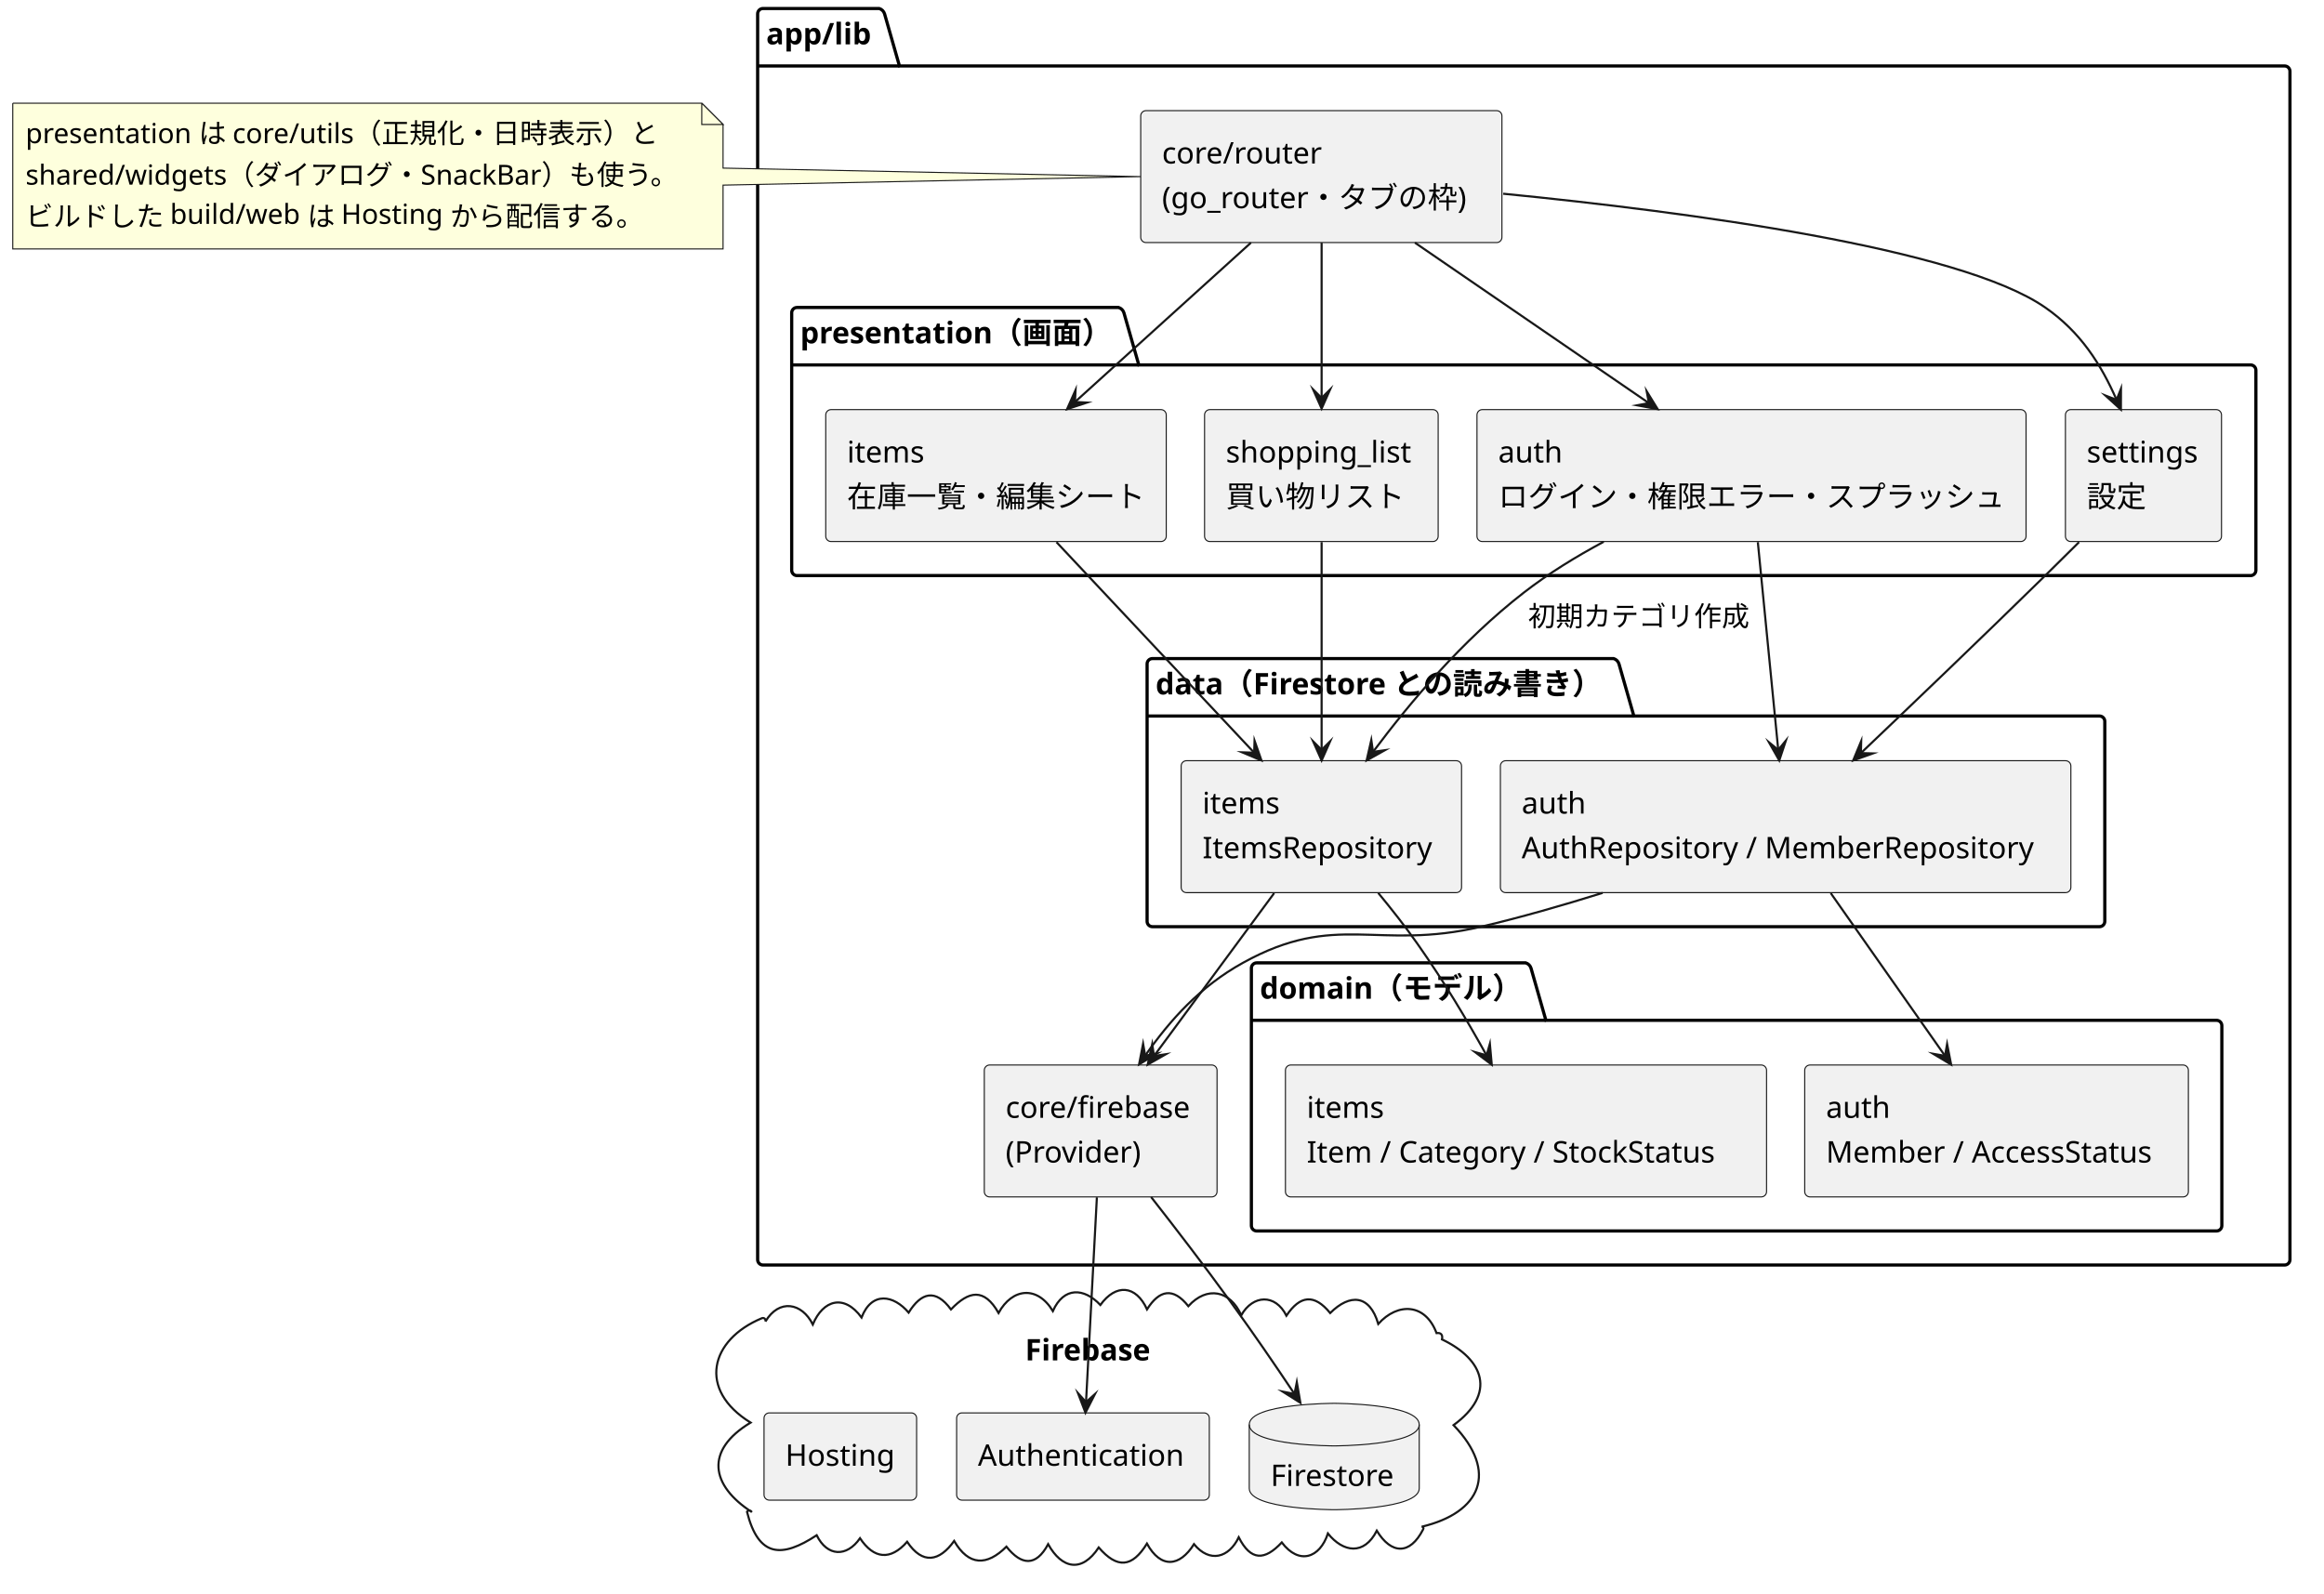
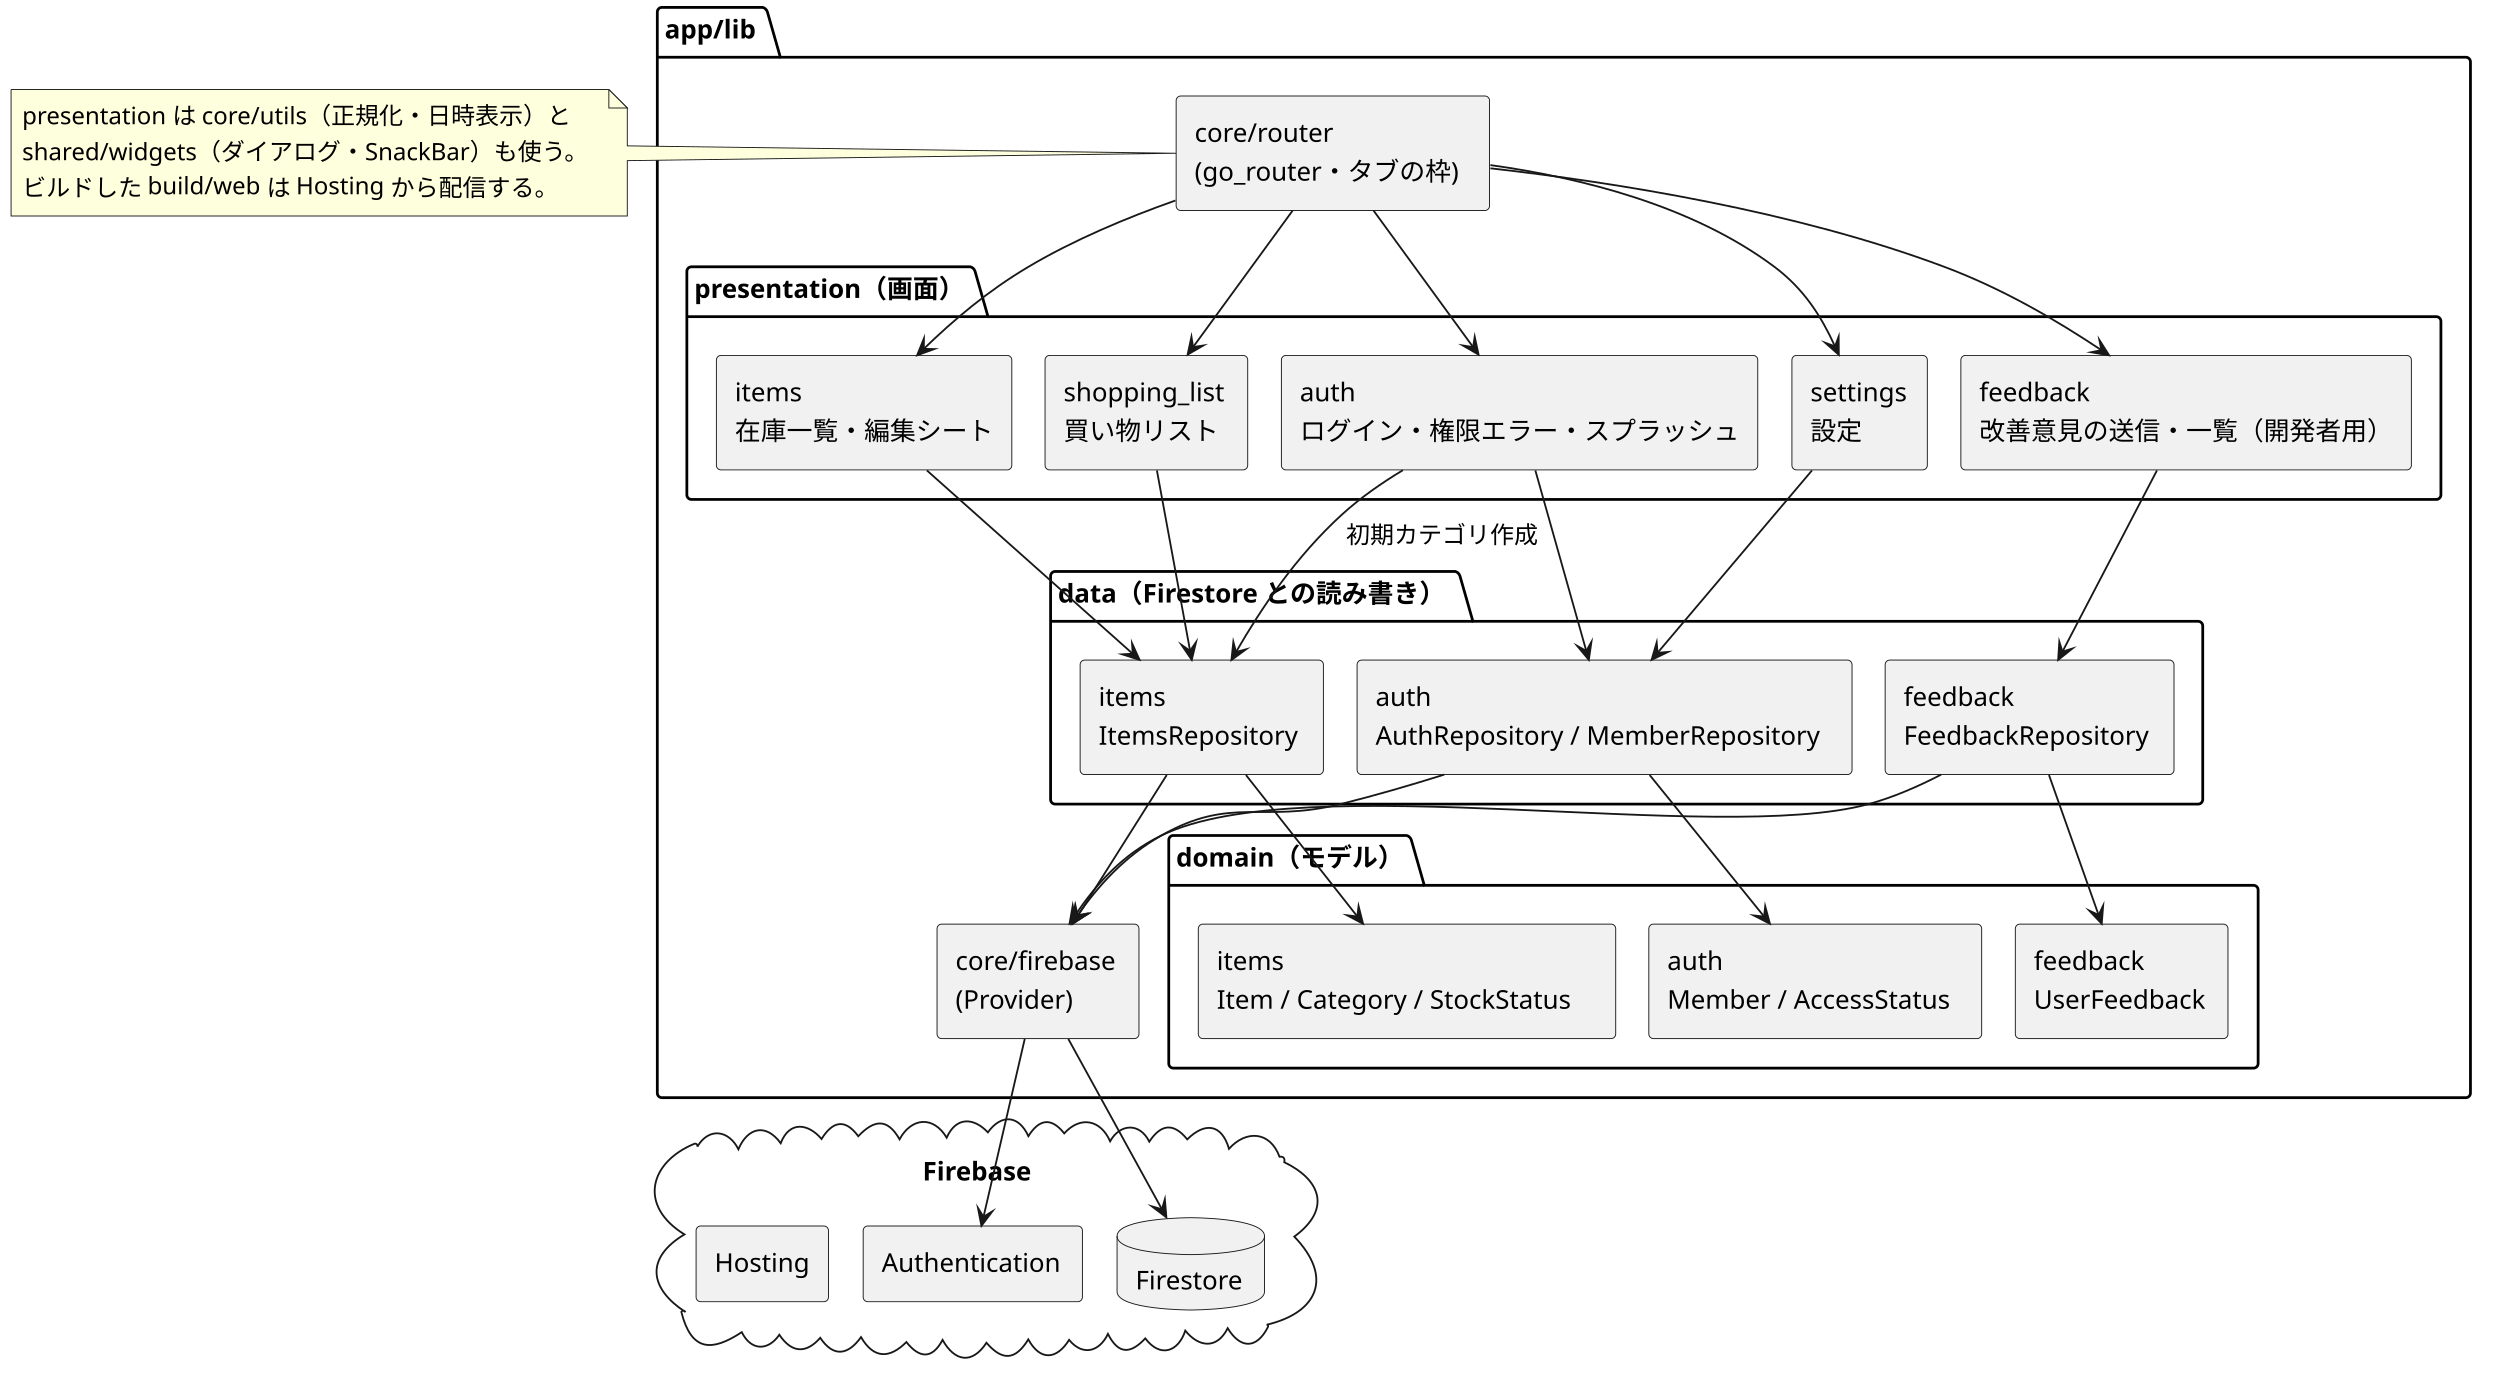
- <svg xmlns="http://www.w3.org/2000/svg" version="1.1" data-diagram-type="DESCRIPTION" style="width:1092px;height:749px;background:#FFFFFF;" width="1092px" height="749px" viewBox="0 0 1092 749" zoomAndPan="magnify" preserveAspectRatio="none" contentStyleType="text/css">
+ <svg xmlns="http://www.w3.org/2000/svg" version="1.1" data-diagram-type="DESCRIPTION" style="width:1354px;height:749px;background:#FFFFFF;" width="1354px" height="749px" viewBox="0 0 1354 749" zoomAndPan="magnify" preserveAspectRatio="none" contentStyleType="text/css">
  <defs />
  <g font-family="sans-serif" lengthAdjust="spacing">
    <g class="cluster" data-qualified-name="app.lib" id="ent0001" data-source-line="7">
-       <path d="M358.5,4 L413.135,4 A3.75,3.75 0 0 1 415.635,6.5 L422.635,31 L1073.5,31 A2.5,2.5 0 0 1 1076,33.5 L1076,592 A2.5,2.5 0 0 1 1073.5,594.5 L358.5,594.5 A2.5,2.5 0 0 1 356,592 L356,6.5 A2.5,2.5 0 0 1 358.5,4" style="stroke:#000;stroke-width:1.5;" fill="none" />
+       <path d="M358.5,4 L413.135,4 A3.75,3.75 0 0 1 415.635,6.5 L422.635,31 L1335.5,31 A2.5,2.5 0 0 1 1338,33.5 L1338,592 A2.5,2.5 0 0 1 1335.5,594.5 L358.5,594.5 A2.5,2.5 0 0 1 356,592 L356,6.5 A2.5,2.5 0 0 1 358.5,4" style="stroke:#000;stroke-width:1.5;" fill="none" />
      <line x1="356" y1="31" x2="422.635" y2="31" style="stroke:#000;stroke-width:1.5;" />
      <text x="360" y="20.841" fill="#000" font-size="14" textLength="53.635" font-weight="700" font-family="'Meiryo'">app/lib</text>
    </g>
    <g class="cluster" data-qualified-name="app.lib.presentation...." id="ent0003" data-source-line="10">
-       <path d="M374.5,144.5 L525.604,144.5 A3.75,3.75 0 0 1 528.104,147 L535.104,171.5 L1057.5,171.5 A2.5,2.5 0 0 1 1060,174 L1060,268 A2.5,2.5 0 0 1 1057.5,270.5 L374.5,270.5 A2.5,2.5 0 0 1 372,268 L372,147 A2.5,2.5 0 0 1 374.5,144.5" style="stroke:#000;stroke-width:1.5;" fill="none" />
+       <path d="M374.5,144.5 L525.604,144.5 A3.75,3.75 0 0 1 528.104,147 L535.104,171.5 L1319.5,171.5 A2.5,2.5 0 0 1 1322,174 L1322,268 A2.5,2.5 0 0 1 1319.5,270.5 L374.5,270.5 A2.5,2.5 0 0 1 372,268 L372,147 A2.5,2.5 0 0 1 374.5,144.5" style="stroke:#000;stroke-width:1.5;" fill="none" />
      <line x1="372" y1="171.5" x2="535.104" y2="171.5" style="stroke:#000;stroke-width:1.5;" />
      <text x="376" y="161.341" fill="#000" font-size="14" textLength="150.104" font-weight="700" font-family="'Meiryo'">presentation（画面）</text>
    </g>
-     <g class="cluster" data-qualified-name="app.lib.data.Firestore ......." id="ent0008" data-source-line="17">
-       <path d="M541.5,309.5 L758.222,309.5 A3.75,3.75 0 0 1 760.722,312 L767.722,336.5 L986.5,336.5 A2.5,2.5 0 0 1 989,339 L989,433 A2.5,2.5 0 0 1 986.5,435.5 L541.5,435.5 A2.5,2.5 0 0 1 539,433 L539,312 A2.5,2.5 0 0 1 541.5,309.5" style="stroke:#000;stroke-width:1.5;" fill="none" />
-       <line x1="539" y1="336.5" x2="767.722" y2="336.5" style="stroke:#000;stroke-width:1.5;" />
-       <text x="543" y="326.341" fill="#000" font-size="14" textLength="215.722" font-weight="700" font-family="'Meiryo'">data（Firestore との読み書き）</text>
+     <g class="cluster" data-qualified-name="app.lib.data.Firestore ......." id="ent0009" data-source-line="18">
+       <path d="M571.5,309.5 L788.222,309.5 A3.75,3.75 0 0 1 790.722,312 L797.722,336.5 L1190.5,336.5 A2.5,2.5 0 0 1 1193,339 L1193,433 A2.5,2.5 0 0 1 1190.5,435.5 L571.5,435.5 A2.5,2.5 0 0 1 569,433 L569,312 A2.5,2.5 0 0 1 571.5,309.5" style="stroke:#000;stroke-width:1.5;" fill="none" />
+       <line x1="569" y1="336.5" x2="797.722" y2="336.5" style="stroke:#000;stroke-width:1.5;" />
+       <text x="573" y="326.341" fill="#000" font-size="14" textLength="215.722" font-weight="700" font-family="'Meiryo'">data（Firestore との読み書き）</text>
    </g>
-     <g class="cluster" data-qualified-name="app.lib.domain....." id="ent0011" data-source-line="22">
-       <path d="M590.5,452.5 L716.892,452.5 A3.75,3.75 0 0 1 719.392,455 L726.392,479.5 L1041.5,479.5 A2.5,2.5 0 0 1 1044,482 L1044,576 A2.5,2.5 0 0 1 1041.5,578.5 L590.5,578.5 A2.5,2.5 0 0 1 588,576 L588,455 A2.5,2.5 0 0 1 590.5,452.5" style="stroke:#000;stroke-width:1.5;" fill="none" />
-       <line x1="588" y1="479.5" x2="726.392" y2="479.5" style="stroke:#000;stroke-width:1.5;" />
-       <text x="592" y="469.341" fill="#000" font-size="14" textLength="125.392" font-weight="700" font-family="'Meiryo'">domain（モデル）</text>
+     <g class="cluster" data-qualified-name="app.lib.domain....." id="ent0013" data-source-line="24">
+       <path d="M635.5,452.5 L761.892,452.5 A3.75,3.75 0 0 1 764.392,455 L771.392,479.5 L1220.5,479.5 A2.5,2.5 0 0 1 1223,482 L1223,576 A2.5,2.5 0 0 1 1220.5,578.5 L635.5,578.5 A2.5,2.5 0 0 1 633,576 L633,455 A2.5,2.5 0 0 1 635.5,452.5" style="stroke:#000;stroke-width:1.5;" fill="none" />
+       <line x1="633" y1="479.5" x2="771.392" y2="479.5" style="stroke:#000;stroke-width:1.5;" />
+       <text x="637" y="469.341" fill="#000" font-size="14" textLength="125.392" font-weight="700" font-family="'Meiryo'">domain（モデル）</text>
    </g>
-     <g class="cluster" data-qualified-name="Firebase" id="ent0015" data-source-line="30">
-       <path d="M359.66,621.061 C366.077,610.26 376.805,612.175 381.917,622.438 C386.818,610.794 396.656,608.026 404.822,619.156 C409.696,606.68 419.935,608.607 426.954,616.866 C432.825,607.44 439.521,605.43 446.842,615.376 C455.181,606.651 462.392,605.103 469.198,617.035 C475.659,605.25 487.417,604.079 494.719,616.135 C499.888,604.618 509.361,605.183 517.037,613.281 C524.312,603.215 533.707,603.858 538.969,615.33 C544.739,606.218 551.212,604.789 558.377,613.839 C567.178,604.162 578.098,606.443 583.239,618.104 C588.673,608.492 599.217,607.868 604.463,618.303 C610.858,608.774 617.501,607.866 625.019,617.071 C634.305,607.873 643.556,608.315 647.623,622.185 C656.713,612.048 669.733,612.387 675,626.5 C677.217,626.176 677.997,627.48 677.555,629.455 C697.286,638.906 703.292,654.895 682.994,669.749 C704.206,691.771 695.868,710.889 668,717.5 C668.821,717.507 669.081,718.167 668.67,718.806 C662.464,730.917 653.741,730.504 646.924,719.378 C640.945,731.134 631.113,729.545 623.962,720.684 C620.153,732.228 610.405,735.608 602.282,724.882 C594.217,733.471 587.762,733.659 582.058,722.468 C577.459,732.061 568.483,734.71 561.032,725.691 C554.242,736.449 545.454,737.233 538.923,725.437 C531.943,736.745 524.958,737.298 516.269,727.25 C508.31,739.341 498.929,737.231 492.501,725.709 C486.702,736.488 479.848,735.587 472.902,726.862 C463.712,735.993 455.244,736.011 448.333,724.189 C441.391,733.85 433.543,735.44 426.245,724.572 C418.346,733.536 410.599,732.625 404.101,722.911 C397.83,731.933 388.694,731.574 383.743,721.503 C367.456,732.208 356.441,732.072 351,710.5 C351.722,709.577 352.613,709.646 353.253,710.599 C333.972,698.088 331.018,681.62 352.691,668.561 C327.635,653.087 333.624,629.624 358,619.5 C359.145,619.122 359.88,619.988 359.66,621.061" style="stroke:#181818;stroke-width:1;" fill="none" />
-       <text x="481.667" y="639.341" fill="#000" font-size="14" textLength="62.665" font-weight="700" font-family="'Meiryo'">Firebase</text>
+     <g class="cluster" data-qualified-name="Firebase" id="ent0018" data-source-line="33">
+       <path d="M377.66,621.061 C384.077,610.26 394.805,612.175 399.917,622.438 C404.818,610.794 414.656,608.026 422.822,619.156 C427.696,606.68 437.935,608.607 444.954,616.866 C450.825,607.44 457.521,605.43 464.842,615.376 C473.181,606.651 480.392,605.103 487.198,617.035 C493.659,605.25 505.417,604.079 512.719,616.135 C517.888,604.618 527.361,605.183 535.037,613.281 C542.312,603.215 551.707,603.858 556.969,615.33 C562.739,606.218 569.212,604.789 576.377,613.839 C585.178,604.162 596.098,606.443 601.239,618.104 C606.673,608.492 617.217,607.868 622.463,618.303 C628.858,608.774 635.501,607.866 643.019,617.071 C652.305,607.873 661.556,608.315 665.623,622.185 C674.713,612.048 687.733,612.387 693,626.5 C695.217,626.176 695.997,627.48 695.555,629.455 C715.286,638.906 721.292,654.895 700.994,669.749 C722.206,691.771 713.868,710.889 686,717.5 C686.821,717.507 687.081,718.167 686.67,718.806 C680.464,730.917 671.741,730.504 664.924,719.378 C658.945,731.134 649.113,729.545 641.962,720.684 C638.153,732.228 628.405,735.608 620.282,724.882 C612.217,733.471 605.762,733.659 600.058,722.468 C595.459,732.061 586.483,734.71 579.032,725.691 C572.242,736.449 563.454,737.233 556.923,725.437 C549.943,736.745 542.958,737.298 534.269,727.25 C526.31,739.341 516.929,737.231 510.501,725.709 C504.702,736.488 497.848,735.587 490.902,726.862 C481.712,735.993 473.244,736.011 466.333,724.189 C459.391,733.85 451.543,735.44 444.245,724.572 C436.346,733.536 428.599,732.625 422.101,722.911 C415.83,731.933 406.694,731.574 401.743,721.503 C385.456,732.208 374.441,732.072 369,710.5 C369.722,709.577 370.613,709.646 371.253,710.599 C351.972,698.088 349.018,681.62 370.691,668.561 C345.635,653.087 351.624,629.624 376,619.5 C377.145,619.122 377.88,619.988 377.66,621.061" style="stroke:#181818;stroke-width:1;" fill="none" />
+       <text x="499.667" y="639.341" fill="#000" font-size="14" textLength="62.665" font-weight="700" font-family="'Meiryo'">Firebase</text>
    </g>
-     <g class="entity" data-qualified-name="GMN34" id="ent0035" data-source-line="56">
-       <path d="M6,48.5 L6,117 A0,0 0 0 0 6,117 L339.749,117 A0,0 0 0 0 339.749,117 L339.749,87 L535.969,83 L339.749,79 L339.749,58.5 L329.749,48.5 L6,48.5 A0,0 0 0 0 6,48.5" style="stroke:#181818;stroke-width:0.5;" fill="#FEFFDD" />
+     <g class="entity" data-qualified-name="GMN41" id="ent0042" data-source-line="63">
+       <path d="M6,48.5 L6,117 A0,0 0 0 0 6,117 L339.749,117 A0,0 0 0 0 339.749,117 L339.749,87 L636.947,83 L339.749,79 L339.749,58.5 L329.749,48.5 L6,48.5 A0,0 0 0 0 6,48.5" style="stroke:#181818;stroke-width:0.5;" fill="#FEFFDD" />
      <path d="M329.749,48.5 L329.749,58.5 L339.749,58.5 L329.749,48.5" style="stroke:#181818;stroke-width:0.5;" fill="#FEFFDD" />
      <text x="12" y="67.281" fill="#000" font-size="13" textLength="303.139" font-family="'Meiryo'">presentation は core/utils（正規化・日時表示）と</text>
      <text x="12" y="86.781" fill="#000" font-size="13" textLength="312.749" font-family="'Meiryo'">shared/widgets（ダイアログ・SnackBar）も使う。</text>
      <text x="12" y="106.281" fill="#000" font-size="13" textLength="297.216" font-family="'Meiryo'">ビルドした build/web は Hosting から配信する。</text>
    </g>
    <g class="entity" data-qualified-name="app.lib.router" id="ent0002" data-source-line="8">
-       <rect x="536" y="52" width="169.728" height="62" fill="#F1F1F1" style="stroke:#181818;stroke-width:0.5;" rx="2.5" ry="2.5" />
-       <text x="546" y="76.841" fill="#000" font-size="14" textLength="77.479" font-family="'Meiryo'">core/router</text>
-       <text x="546" y="97.841" fill="#000" font-size="14" textLength="149.728" font-family="'Meiryo'">(go_router・タブの枠)</text>
+       <rect x="637" y="52" width="169.728" height="62" fill="#F1F1F1" style="stroke:#181818;stroke-width:0.5;" rx="2.5" ry="2.5" />
+       <text x="647" y="76.841" fill="#000" font-size="14" textLength="77.479" font-family="'Meiryo'">core/router</text>
+       <text x="647" y="97.841" fill="#000" font-size="14" textLength="149.728" font-family="'Meiryo'">(go_router・タブの枠)</text>
    </g>
-     <g class="entity" data-qualified-name="app.lib.fbp" id="ent0014" data-source-line="27">
-       <rect x="462.5" y="500.5" width="109.366" height="62" fill="#F1F1F1" style="stroke:#181818;stroke-width:0.5;" rx="2.5" ry="2.5" />
-       <text x="472.5" y="525.341" fill="#000" font-size="14" textLength="89.366" font-family="'Meiryo'">core/firebase</text>
-       <text x="472.5" y="546.341" fill="#000" font-size="14" textLength="68.599" font-family="'Meiryo'">(Provider)</text>
+     <g class="entity" data-qualified-name="app.lib.fbp" id="ent0017" data-source-line="30">
+       <rect x="507.5" y="500.5" width="109.366" height="62" fill="#F1F1F1" style="stroke:#181818;stroke-width:0.5;" rx="2.5" ry="2.5" />
+       <text x="517.5" y="525.341" fill="#000" font-size="14" textLength="89.366" font-family="'Meiryo'">core/firebase</text>
+       <text x="517.5" y="546.341" fill="#000" font-size="14" textLength="68.599" font-family="'Meiryo'">(Provider)</text>
    </g>
    <g class="entity" data-qualified-name="app.lib.presentation.....authP" id="ent0004" data-source-line="11">
      <rect x="694" y="192.5" width="258" height="62" fill="#F1F1F1" style="stroke:#181818;stroke-width:0.5;" rx="2.5" ry="2.5" />
      <text x="704" y="217.341" fill="#000" font-size="14" textLength="30.734" font-family="'Meiryo'">auth</text>
      <text x="704" y="238.341" fill="#000" font-size="14" textLength="238" font-family="'Meiryo'">ログイン・権限エラー・スプラッシュ</text>
    </g>
    <g class="entity" data-qualified-name="app.lib.presentation.....itemsP" id="ent0005" data-source-line="12">
      <rect x="388" y="192.5" width="160" height="62" fill="#F1F1F1" style="stroke:#181818;stroke-width:0.5;" rx="2.5" ry="2.5" />
      <text x="398" y="217.341" fill="#000" font-size="14" textLength="37.345" font-family="'Meiryo'">items</text>
      <text x="398" y="238.341" fill="#000" font-size="14" textLength="140" font-family="'Meiryo'">在庫一覧・編集シート</text>
    </g>
    <g class="entity" data-qualified-name="app.lib.presentation.....shopP" id="ent0006" data-source-line="13">
      <rect x="566" y="192.5" width="109.763" height="62" fill="#F1F1F1" style="stroke:#181818;stroke-width:0.5;" rx="2.5" ry="2.5" />
      <text x="576" y="217.341" fill="#000" font-size="14" textLength="89.763" font-family="'Meiryo'">shopping_list</text>
      <text x="576" y="238.341" fill="#000" font-size="14" textLength="84" font-family="'Meiryo'">買い物リスト</text>
    </g>
    <g class="entity" data-qualified-name="app.lib.presentation.....setP" id="ent0007" data-source-line="14">
      <rect x="970.5" y="192.5" width="73.341" height="62" fill="#F1F1F1" style="stroke:#181818;stroke-width:0.5;" rx="2.5" ry="2.5" />
      <text x="980.5" y="217.341" fill="#000" font-size="14" textLength="53.341" font-family="'Meiryo'">settings</text>
      <text x="980.5" y="238.341" fill="#000" font-size="14" textLength="28" font-family="'Meiryo'">設定</text>
    </g>
-     <g class="entity" data-qualified-name="app.lib.data.Firestore ........authD" id="ent0009" data-source-line="18">
-       <rect x="705" y="357.5" width="268.063" height="62" fill="#F1F1F1" style="stroke:#181818;stroke-width:0.5;" rx="2.5" ry="2.5" />
-       <text x="715" y="382.341" fill="#000" font-size="14" textLength="30.734" font-family="'Meiryo'">auth</text>
-       <text x="715" y="403.341" fill="#000" font-size="14" textLength="248.063" font-family="'Meiryo'">AuthRepository / MemberRepository</text>
+     <g class="entity" data-qualified-name="app.lib.presentation.....fbP" id="ent0008" data-source-line="15">
+       <rect x="1062" y="192.5" width="244" height="62" fill="#F1F1F1" style="stroke:#181818;stroke-width:0.5;" rx="2.5" ry="2.5" />
+       <text x="1072" y="217.341" fill="#000" font-size="14" textLength="60.826" font-family="'Meiryo'">feedback</text>
+       <text x="1072" y="238.341" fill="#000" font-size="14" textLength="224" font-family="'Meiryo'">改善意見の送信・一覧（開発者用）</text>
    </g>
-     <g class="entity" data-qualified-name="app.lib.data.Firestore ........itemsD" id="ent0010" data-source-line="19">
-       <rect x="555" y="357.5" width="131.754" height="62" fill="#F1F1F1" style="stroke:#181818;stroke-width:0.5;" rx="2.5" ry="2.5" />
-       <text x="565" y="382.341" fill="#000" font-size="14" textLength="37.345" font-family="'Meiryo'">items</text>
-       <text x="565" y="403.341" fill="#000" font-size="14" textLength="111.754" font-family="'Meiryo'">ItemsRepository</text>
+     <g class="entity" data-qualified-name="app.lib.data.Firestore ........authD" id="ent0010" data-source-line="19">
+       <rect x="735" y="357.5" width="268.063" height="62" fill="#F1F1F1" style="stroke:#181818;stroke-width:0.5;" rx="2.5" ry="2.5" />
+       <text x="745" y="382.341" fill="#000" font-size="14" textLength="30.734" font-family="'Meiryo'">auth</text>
+       <text x="745" y="403.341" fill="#000" font-size="14" textLength="248.063" font-family="'Meiryo'">AuthRepository / MemberRepository</text>
    </g>
-     <g class="entity" data-qualified-name="app.lib.domain......authM" id="ent0012" data-source-line="23">
-       <rect x="848" y="500.5" width="180.275" height="62" fill="#F1F1F1" style="stroke:#181818;stroke-width:0.5;" rx="2.5" ry="2.5" />
-       <text x="858" y="525.341" fill="#000" font-size="14" textLength="30.734" font-family="'Meiryo'">auth</text>
-       <text x="858" y="546.341" fill="#000" font-size="14" textLength="160.275" font-family="'Meiryo'">Member / AccessStatus</text>
+     <g class="entity" data-qualified-name="app.lib.data.Firestore ........itemsD" id="ent0011" data-source-line="20">
+       <rect x="585" y="357.5" width="131.754" height="62" fill="#F1F1F1" style="stroke:#181818;stroke-width:0.5;" rx="2.5" ry="2.5" />
+       <text x="595" y="382.341" fill="#000" font-size="14" textLength="37.345" font-family="'Meiryo'">items</text>
+       <text x="595" y="403.341" fill="#000" font-size="14" textLength="111.754" font-family="'Meiryo'">ItemsRepository</text>
    </g>
-     <g class="entity" data-qualified-name="app.lib.domain......itemsM" id="ent0013" data-source-line="24">
-       <rect x="604" y="500.5" width="226.069" height="62" fill="#F1F1F1" style="stroke:#181818;stroke-width:0.5;" rx="2.5" ry="2.5" />
-       <text x="614" y="525.341" fill="#000" font-size="14" textLength="37.345" font-family="'Meiryo'">items</text>
-       <text x="614" y="546.341" fill="#000" font-size="14" textLength="206.069" font-family="'Meiryo'">Item / Category / StockStatus</text>
+     <g class="entity" data-qualified-name="app.lib.data.Firestore ........fbD" id="ent0012" data-source-line="21">
+       <rect x="1021" y="357.5" width="156.445" height="62" fill="#F1F1F1" style="stroke:#181818;stroke-width:0.5;" rx="2.5" ry="2.5" />
+       <text x="1031" y="382.341" fill="#000" font-size="14" textLength="60.826" font-family="'Meiryo'">feedback</text>
+       <text x="1031" y="403.341" fill="#000" font-size="14" textLength="136.445" font-family="'Meiryo'">FeedbackRepository</text>
    </g>
-     <g class="entity" data-qualified-name="Firebase.auth" id="ent0016" data-source-line="31">
-       <rect x="449.5" y="664" width="118.738" height="41" fill="#F1F1F1" style="stroke:#181818;stroke-width:0.5;" rx="2.5" ry="2.5" />
-       <text x="459.5" y="688.841" fill="#000" font-size="14" textLength="98.738" font-family="'Meiryo'">Authentication</text>
+     <g class="entity" data-qualified-name="app.lib.domain......authM" id="ent0014" data-source-line="25">
+       <rect x="893" y="500.5" width="180.275" height="62" fill="#F1F1F1" style="stroke:#181818;stroke-width:0.5;" rx="2.5" ry="2.5" />
+       <text x="903" y="525.341" fill="#000" font-size="14" textLength="30.734" font-family="'Meiryo'">auth</text>
+       <text x="903" y="546.341" fill="#000" font-size="14" textLength="160.275" font-family="'Meiryo'">Member / AccessStatus</text>
    </g>
-     <g class="entity" data-qualified-name="Firebase.fs" id="ent0017" data-source-line="32">
-       <path d="M587,669.5 C587,659.5 626.935,659.5 626.935,659.5 C626.935,659.5 666.869,659.5 666.869,669.5 L666.869,699.5 C666.869,709.5 626.935,709.5 626.935,709.5 C626.935,709.5 587,709.5 587,699.5 L587,669.5" style="stroke:#181818;stroke-width:0.5;" fill="#F1F1F1" />
-       <path d="M587,669.5 C587,679.5 626.935,679.5 626.935,679.5 C626.935,679.5 666.869,679.5 666.869,669.5" style="stroke:#181818;stroke-width:0.5;" fill="none" />
-       <text x="597" y="698.341" fill="#000" font-size="14" textLength="59.869" font-family="'Meiryo'">Firestore</text>
+     <g class="entity" data-qualified-name="app.lib.domain......itemsM" id="ent0015" data-source-line="26">
+       <rect x="649" y="500.5" width="226.069" height="62" fill="#F1F1F1" style="stroke:#181818;stroke-width:0.5;" rx="2.5" ry="2.5" />
+       <text x="659" y="525.341" fill="#000" font-size="14" textLength="37.345" font-family="'Meiryo'">items</text>
+       <text x="659" y="546.341" fill="#000" font-size="14" textLength="206.069" font-family="'Meiryo'">Item / Category / StockStatus</text>
    </g>
-     <g class="entity" data-qualified-name="Firebase.hosting" id="ent0018" data-source-line="33">
-       <rect x="359" y="664" width="71.7" height="41" fill="#F1F1F1" style="stroke:#181818;stroke-width:0.5;" rx="2.5" ry="2.5" />
-       <text x="369" y="688.841" fill="#000" font-size="14" textLength="51.7" font-family="'Meiryo'">Hosting</text>
+     <g class="entity" data-qualified-name="app.lib.domain......fbM" id="ent0016" data-source-line="27">
+       <rect x="1091.5" y="500.5" width="115.17" height="62" fill="#F1F1F1" style="stroke:#181818;stroke-width:0.5;" rx="2.5" ry="2.5" />
+       <text x="1101.5" y="525.341" fill="#000" font-size="14" textLength="60.826" font-family="'Meiryo'">feedback</text>
+       <text x="1101.5" y="546.341" fill="#000" font-size="14" textLength="95.17" font-family="'Meiryo'">UserFeedback</text>
    </g>
-     <g class="link" data-entity-1="ent0002" data-entity-2="ent0004" id="lnk19" data-link-type="dependency">
-       <polygon points="778.906,192.267,773.745,183.879,774.782,189.44,769.221,190.477,778.906,192.267" fill="#181818" style="stroke:#181818;stroke-width:1;stroke-linejoin:miter;stroke-miterlimit:10;" />
-       <path d="M664.831,114.052 C698.597,137.204 740.951,166.243 774.782,189.44" style="stroke:#181818;stroke-width:1;" fill="none" />
+     <g class="entity" data-qualified-name="Firebase.auth" id="ent0019" data-source-line="34">
+       <rect x="467.5" y="664" width="118.738" height="41" fill="#F1F1F1" style="stroke:#181818;stroke-width:0.5;" rx="2.5" ry="2.5" />
+       <text x="477.5" y="688.841" fill="#000" font-size="14" textLength="98.738" font-family="'Meiryo'">Authentication</text>
    </g>
-     <g class="link" data-entity-1="ent0002" data-entity-2="ent0005" id="lnk20" data-link-type="dependency">
-       <polygon points="501.398,192.267,510.754,189.193,505.105,188.912,505.386,183.262,501.398,192.267" fill="#181818" style="stroke:#181818;stroke-width:1;stroke-linejoin:miter;stroke-miterlimit:10;" />
-       <path d="M587.801,114.052 C562.226,137.204 530.73,165.715 505.105,188.912" style="stroke:#181818;stroke-width:1;" fill="none" />
+     <g class="entity" data-qualified-name="Firebase.fs" id="ent0020" data-source-line="35">
+       <path d="M605,669.5 C605,659.5 644.935,659.5 644.935,659.5 C644.935,659.5 684.869,659.5 684.869,669.5 L684.869,699.5 C684.869,709.5 644.935,709.5 644.935,709.5 C644.935,709.5 605,709.5 605,699.5 L605,669.5" style="stroke:#181818;stroke-width:0.5;" fill="#F1F1F1" />
+       <path d="M605,669.5 C605,679.5 644.935,679.5 644.935,679.5 C644.935,679.5 684.869,679.5 684.869,669.5" style="stroke:#181818;stroke-width:0.5;" fill="none" />
+       <text x="615" y="698.341" fill="#000" font-size="14" textLength="59.869" font-family="'Meiryo'">Firestore</text>
    </g>
-     <g class="link" data-entity-1="ent0002" data-entity-2="ent0006" id="lnk21" data-link-type="dependency">
-       <polygon points="621,192.028,625,183.028,621,187.028,617,183.028,621,192.028" fill="#181818" style="stroke:#181818;stroke-width:1;stroke-linejoin:miter;stroke-miterlimit:10;" />
-       <path d="M621,114.052 C621,137.124 621,163.852 621,187.028" style="stroke:#181818;stroke-width:1;" fill="none" />
+     <g class="entity" data-qualified-name="Firebase.hosting" id="ent0021" data-source-line="36">
+       <rect x="377" y="664" width="71.7" height="41" fill="#F1F1F1" style="stroke:#181818;stroke-width:0.5;" rx="2.5" ry="2.5" />
+       <text x="387" y="688.841" fill="#000" font-size="14" textLength="51.7" font-family="'Meiryo'">Hosting</text>
    </g>
-     <g class="link" data-entity-1="ent0002" data-entity-2="ent0007" id="lnk22" data-link-type="dependency">
-       <polygon points="996.568,192.498,996.602,182.649,994.553,187.922,989.28,185.874,996.568,192.498" fill="#181818" style="stroke:#181818;stroke-width:1;stroke-linejoin:miter;stroke-miterlimit:10;" />
-       <path d="M706.323,91.038 C793.221,99.618 920.743,116.542 961,144.5 C977.657,156.068 987.192,171.208 994.553,187.922" style="stroke:#181818;stroke-width:1;" fill="none" />
+     <g class="link" data-entity-1="ent0002" data-entity-2="ent0004" id="lnk22" data-link-type="dependency">
+       <polygon points="800.778,192.028,798.708,182.399,797.832,187.988,792.244,187.113,800.778,192.028" fill="#181818" style="stroke:#181818;stroke-width:1;stroke-linejoin:miter;stroke-miterlimit:10;" />
+       <path d="M743.915,114.052 C760.741,137.124 780.931,164.812 797.832,187.988" style="stroke:#181818;stroke-width:1;" fill="none" />
    </g>
-     <g class="link" data-entity-1="ent0004" data-entity-2="ent0009" id="lnk23" data-link-type="dependency">
-       <polygon points="836.044,357.385,839.146,348.037,835.555,352.409,831.184,348.819,836.044,357.385" fill="#181818" style="stroke:#181818;stroke-width:1;stroke-linejoin:miter;stroke-miterlimit:10;" />
-       <path d="M825.972,254.777 C828.846,284.054 832.687,323.187 835.555,352.409" style="stroke:#181818;stroke-width:1;" fill="none" />
+     <g class="link" data-entity-1="ent0002" data-entity-2="ent0005" id="lnk23" data-link-type="dependency">
+       <polygon points="496.714,192.424,505.965,189.045,500.309,188.949,500.404,183.293,496.714,192.424" fill="#181818" style="stroke:#181818;stroke-width:1;stroke-linejoin:miter;stroke-miterlimit:10;" />
+       <path d="M636.609,108.587 C610.157,117.948 581.534,129.942 557,144.5 C534.914,157.606 516.772,173.034 500.309,188.949" style="stroke:#181818;stroke-width:1;" fill="none" />
    </g>
-     <g class="link" data-entity-1="ent0004" data-entity-2="ent0010" id="lnk24" data-link-type="dependency">
-       <polygon points="642.155,357.361,650.753,352.556,645.153,353.359,644.35,347.759,642.155,357.361" fill="#181818" style="stroke:#181818;stroke-width:1;stroke-linejoin:miter;stroke-miterlimit:10;" />
-       <path d="M753.558,254.592 C740.524,261.59 727.419,269.626 716,278.5 C686.864,301.143 662.862,329.721 645.153,353.359" style="stroke:#181818;stroke-width:1;" fill="none" />
-       <text x="718" y="294.281" fill="#000" font-size="13" textLength="104" font-family="'Meiryo'">初期カテゴリ作成</text>
+     <g class="link" data-entity-1="ent0002" data-entity-2="ent0006" id="lnk24" data-link-type="dependency">
+       <polygon points="643.222,192.028,651.756,187.113,646.168,187.988,645.292,182.399,643.222,192.028" fill="#181818" style="stroke:#181818;stroke-width:1;stroke-linejoin:miter;stroke-miterlimit:10;" />
+       <path d="M700.085,114.052 C683.259,137.124 663.069,164.812 646.168,187.988" style="stroke:#181818;stroke-width:1;" fill="none" />
    </g>
-     <g class="link" data-entity-1="ent0005" data-entity-2="ent0010" id="lnk25" data-link-type="dependency">
-       <polygon points="592.733,357.385,589.49,348.085,589.311,353.74,583.657,353.561,592.733,357.385" fill="#181818" style="stroke:#181818;stroke-width:1;stroke-linejoin:miter;stroke-miterlimit:10;" />
-       <path d="M496.42,254.777 C523.901,284.054 561.881,324.517 589.311,353.74" style="stroke:#181818;stroke-width:1;" fill="none" />
+     <g class="link" data-entity-1="ent0002" data-entity-2="ent0007" id="lnk25" data-link-type="dependency">
+       <polygon points="995.903,192.162,995.809,182.313,993.829,187.612,988.53,185.632,995.903,192.162" fill="#181818" style="stroke:#181818;stroke-width:1;stroke-linejoin:miter;stroke-miterlimit:10;" />
+       <path d="M807.188,89.414 C856.234,96.234 916.724,111.332 961,144.5 C976.979,156.471 986.351,171.211 993.829,187.612" style="stroke:#181818;stroke-width:1;" fill="none" />
    </g>
-     <g class="link" data-entity-1="ent0006" data-entity-2="ent0010" id="lnk26" data-link-type="dependency">
-       <polygon points="621,357.385,625,348.385,621,352.385,617,348.385,621,357.385" fill="#181818" style="stroke:#181818;stroke-width:1;stroke-linejoin:miter;stroke-miterlimit:10;" />
-       <path d="M621,254.777 C621,284.054 621,323.163 621,352.385" style="stroke:#181818;stroke-width:1;" fill="none" />
+     <g class="link" data-entity-1="ent0002" data-entity-2="ent0008" id="lnk26" data-link-type="dependency">
+       <polygon points="1142.291,192.426,1137.017,184.108,1138.129,189.655,1132.583,190.767,1142.291,192.426" fill="#181818" style="stroke:#181818;stroke-width:1;stroke-linejoin:miter;stroke-miterlimit:10;" />
+       <path d="M807.193,91.159 C875.393,98.865 972.599,114.336 1053,144.5 C1084.722,156.401 1113.31,173.13 1138.129,189.655" style="stroke:#181818;stroke-width:1;" fill="none" />
    </g>
-     <g class="link" data-entity-1="ent0007" data-entity-2="ent0009" id="lnk27" data-link-type="dependency">
-       <polygon points="870.772,357.378,880.049,354.072,874.394,353.931,874.535,348.276,870.772,357.378" fill="#181818" style="stroke:#181818;stroke-width:1;stroke-linejoin:miter;stroke-miterlimit:10;" />
-       <path d="M976.902,254.778 C971.621,260.039 966.164,265.443 961,270.5 C930.598,300.273 899.118,330.407 874.394,353.931" style="stroke:#181818;stroke-width:1;" fill="none" />
+     <g class="link" data-entity-1="ent0004" data-entity-2="ent0010" id="lnk27" data-link-type="dependency">
+       <polygon points="860.501,357.385,861.907,347.637,859.143,352.573,854.207,349.81,860.501,357.385" fill="#181818" style="stroke:#181818;stroke-width:1;stroke-linejoin:miter;stroke-miterlimit:10;" />
+       <path d="M831.544,254.777 C839.807,284.054 850.896,323.351 859.143,352.573" style="stroke:#181818;stroke-width:1;" fill="none" />
    </g>
-     <g class="link" data-entity-1="ent0009" data-entity-2="ent0012" id="lnk28" data-link-type="dependency">
-       <polygon points="916.797,500.302,914.899,490.638,913.924,496.21,908.352,495.235,916.797,500.302" fill="#181818" style="stroke:#181818;stroke-width:1;stroke-linejoin:miter;stroke-miterlimit:10;" />
-       <path d="M860.238,419.748 C876.942,443.538 897.229,472.433 913.924,496.21" style="stroke:#181818;stroke-width:1;" fill="none" />
+     <g class="link" data-entity-1="ent0004" data-entity-2="ent0011" id="lnk28" data-link-type="dependency">
+       <polygon points="666.946,357.443,674.909,351.647,669.445,353.113,667.98,347.649,666.946,357.443" fill="#181818" style="stroke:#181818;stroke-width:1;stroke-linejoin:miter;stroke-miterlimit:10;" />
+       <path d="M759.801,254.649 C748.246,261.62 736.769,269.631 727,278.5 C701.892,301.295 683.059,329.521 669.445,353.113" style="stroke:#181818;stroke-width:1;" fill="none" />
+       <text x="729" y="294.281" fill="#000" font-size="13" textLength="104" font-family="'Meiryo'">初期カテゴリ作成</text>
    </g>
-     <g class="link" data-entity-1="ent0010" data-entity-2="ent0013" id="lnk29" data-link-type="dependency">
-       <polygon points="700.939,500.349,700.063,490.54,698.51,495.979,693.071,494.426,700.939,500.349" fill="#181818" style="stroke:#181818;stroke-width:1;stroke-linejoin:miter;stroke-miterlimit:10;" />
-       <path d="M647.604,419.649 C653.888,427.243 660.387,435.512 666,443.5 C678.783,461.693 689.006,478.877 698.51,495.979" style="stroke:#181818;stroke-width:1;" fill="none" />
+     <g class="link" data-entity-1="ent0005" data-entity-2="ent0011" id="lnk29" data-link-type="dependency">
+       <polygon points="617.19,357.385,613.13,348.412,613.456,354.059,607.809,354.386,617.19,357.385" fill="#181818" style="stroke:#181818;stroke-width:1;stroke-linejoin:miter;stroke-miterlimit:10;" />
+       <path d="M501.992,254.777 C534.862,284.054 580.648,324.837 613.456,354.059" style="stroke:#181818;stroke-width:1;" fill="none" />
    </g>
-     <g class="link" data-entity-1="ent0009" data-entity-2="ent0014" id="lnk30" data-link-type="dependency">
-       <polygon points="535.234,500.196,543.671,495.114,538.101,496.099,537.116,490.529,535.234,500.196" fill="#181818" style="stroke:#181818;stroke-width:1;stroke-linejoin:miter;stroke-miterlimit:10;" />
-       <path d="M753.043,419.613 C734.392,425.453 714.659,431.113 696,435.5 C646.989,447.024 628.042,428.103 584,452.5 C563.856,463.659 549.867,479.281 538.101,496.099" style="stroke:#181818;stroke-width:1;" fill="none" />
+     <g class="link" data-entity-1="ent0006" data-entity-2="ent0011" id="lnk30" data-link-type="dependency">
+       <polygon points="645.457,357.385,647.762,347.81,644.552,352.468,639.894,349.258,645.457,357.385" fill="#181818" style="stroke:#181818;stroke-width:1;stroke-linejoin:miter;stroke-miterlimit:10;" />
+       <path d="M626.572,254.777 C631.961,284.054 639.174,323.245 644.552,352.468" style="stroke:#181818;stroke-width:1;" fill="none" />
    </g>
-     <g class="link" data-entity-1="ent0010" data-entity-2="ent0014" id="lnk31" data-link-type="dependency">
-       <polygon points="539.274,500.302,547.835,495.433,542.242,496.278,541.397,490.685,539.274,500.302" fill="#181818" style="stroke:#181818;stroke-width:1;stroke-linejoin:miter;stroke-miterlimit:10;" />
-       <path d="M598.689,419.748 C581.142,443.538 559.779,472.501 542.242,496.278" style="stroke:#181818;stroke-width:1;" fill="none" />
+     <g class="link" data-entity-1="ent0007" data-entity-2="ent0010" id="lnk31" data-link-type="dependency">
+       <polygon points="894.496,357.385,903.364,353.101,897.727,353.569,897.259,347.932,894.496,357.385" fill="#181818" style="stroke:#181818;stroke-width:1;stroke-linejoin:miter;stroke-miterlimit:10;" />
+       <path d="M981.367,254.777 C956.58,284.054 922.467,324.347 897.727,353.569" style="stroke:#181818;stroke-width:1;" fill="none" />
    </g>
-     <g class="link" data-entity-1="ent0014" data-entity-2="ent0016" id="lnk32" data-link-type="dependency">
-       <polygon points="510.037,663.918,514.508,655.142,510.302,658.925,506.519,654.719,510.037,663.918" fill="#181818" style="stroke:#181818;stroke-width:1;stroke-linejoin:miter;stroke-miterlimit:10;" />
-       <path d="M515.4,562.694 C513.804,592.817 511.664,633.216 510.302,658.925" style="stroke:#181818;stroke-width:1;" fill="none" />
+     <g class="link" data-entity-1="ent0008" data-entity-2="ent0012" id="lnk32" data-link-type="dependency">
+       <polygon points="1114.704,357.385,1122.412,351.254,1117.016,352.952,1115.319,347.555,1114.704,357.385" fill="#181818" style="stroke:#181818;stroke-width:1;stroke-linejoin:miter;stroke-miterlimit:10;" />
+       <path d="M1168.211,254.777 C1152.944,284.054 1132.255,323.729 1117.016,352.952" style="stroke:#181818;stroke-width:1;" fill="none" />
    </g>
-     <g class="link" data-entity-1="ent0014" data-entity-2="ent0017" id="lnk33" data-link-type="dependency">
-       <polygon points="611.023,659.25,609.349,649.544,608.245,655.092,602.697,653.988,611.023,659.25" fill="#181818" style="stroke:#181818;stroke-width:1;stroke-linejoin:miter;stroke-miterlimit:10;" />
-       <path d="M540.894,562.564 C552.332,577.177 566.096,595.089 578,611.5 C589.364,627.166 598.836,641.009 608.245,655.092" style="stroke:#181818;stroke-width:1;" fill="none" />
+     <g class="link" data-entity-1="ent0010" data-entity-2="ent0014" id="lnk33" data-link-type="dependency">
+       <polygon points="958.585,500.302,956.037,490.788,955.441,496.414,949.816,495.818,958.585,500.302" fill="#181818" style="stroke:#181818;stroke-width:1;stroke-linejoin:miter;stroke-miterlimit:10;" />
+       <path d="M893.456,419.748 C912.69,443.538 936.217,472.637 955.441,496.414" style="stroke:#181818;stroke-width:1;" fill="none" />
+     </g>
+     <g class="link" data-entity-1="ent0011" data-entity-2="ent0015" id="lnk34" data-link-type="dependency">
+       <polygon points="738.227,500.302,735.803,490.756,735.134,496.373,729.517,495.705,738.227,500.302" fill="#181818" style="stroke:#181818;stroke-width:1;stroke-linejoin:miter;stroke-miterlimit:10;" />
+       <path d="M674.812,419.748 C693.541,443.538 716.416,472.596 735.134,496.373" style="stroke:#181818;stroke-width:1;" fill="none" />
+     </g>
+     <g class="link" data-entity-1="ent0012" data-entity-2="ent0016" id="lnk35" data-link-type="dependency">
+       <polygon points="1138.291,500.302,1139.054,490.483,1136.62,495.59,1131.514,493.156,1138.291,500.302" fill="#181818" style="stroke:#181818;stroke-width:1;stroke-linejoin:miter;stroke-miterlimit:10;" />
+       <path d="M1109.726,419.748 C1118.162,443.538 1128.189,471.812 1136.62,495.59" style="stroke:#181818;stroke-width:1;" fill="none" />
+     </g>
+     <g class="link" data-entity-1="ent0010" data-entity-2="ent0017" id="lnk36" data-link-type="dependency">
+       <polygon points="580.33,500.365,588.781,495.309,583.208,496.277,582.24,490.704,580.33,500.365" fill="#181818" style="stroke:#181818;stroke-width:1;stroke-linejoin:miter;stroke-miterlimit:10;" />
+       <path d="M782.203,419.527 C763.783,425.305 744.355,430.962 726,435.5 C683.511,446.004 667.041,430.855 629,452.5 C608.985,463.889 595.006,479.517 583.208,496.277" style="stroke:#181818;stroke-width:1;" fill="none" />
+     </g>
+     <g class="link" data-entity-1="ent0011" data-entity-2="ent0017" id="lnk37" data-link-type="dependency">
+       <polygon points="581.061,500.302,589.248,494.826,583.73,496.074,582.483,490.556,581.061,500.302" fill="#181818" style="stroke:#181818;stroke-width:1;stroke-linejoin:miter;stroke-miterlimit:10;" />
+       <path d="M631.907,419.748 C616.891,443.538 598.738,472.297 583.73,496.074" style="stroke:#181818;stroke-width:1;" fill="none" />
+     </g>
+     <g class="link" data-entity-1="ent0012" data-entity-2="ent0017" id="lnk38" data-link-type="dependency">
+       <polygon points="579.281,500.188,587.627,494.959,582.075,496.041,580.993,490.489,579.281,500.188" fill="#181818" style="stroke:#181818;stroke-width:1;stroke-linejoin:miter;stroke-miterlimit:10;" />
+       <path d="M1051.34,419.51 C1038.968,425.933 1025.355,431.871 1012,435.5 C929.787,457.843 705.612,415.233 629,452.5 C607.97,462.729 593.713,478.768 582.075,496.041" style="stroke:#181818;stroke-width:1;" fill="none" />
+     </g>
+     <g class="link" data-entity-1="ent0017" data-entity-2="ent0019" id="lnk39" data-link-type="dependency">
+       <polygon points="531.539,663.918,537.468,656.053,532.668,659.047,529.674,654.247,531.539,663.918" fill="#181818" style="stroke:#181818;stroke-width:1;stroke-linejoin:miter;stroke-miterlimit:10;" />
+       <path d="M555.001,562.694 C548.019,592.817 538.627,633.338 532.668,659.047" style="stroke:#181818;stroke-width:1;" fill="none" />
+     </g>
+     <g class="link" data-entity-1="ent0017" data-entity-2="ent0020" id="lnk40" data-link-type="dependency">
+       <polygon points="631.711,659.324,630.881,649.51,629.303,654.943,623.871,653.364,631.711,659.324" fill="#181818" style="stroke:#181818;stroke-width:1;stroke-linejoin:miter;stroke-miterlimit:10;" />
+       <path d="M578.597,562.694 C594.208,591.096 614.872,628.69 629.303,654.943" style="stroke:#181818;stroke-width:1;" fill="none" />
    </g>
  </g>
</svg>
